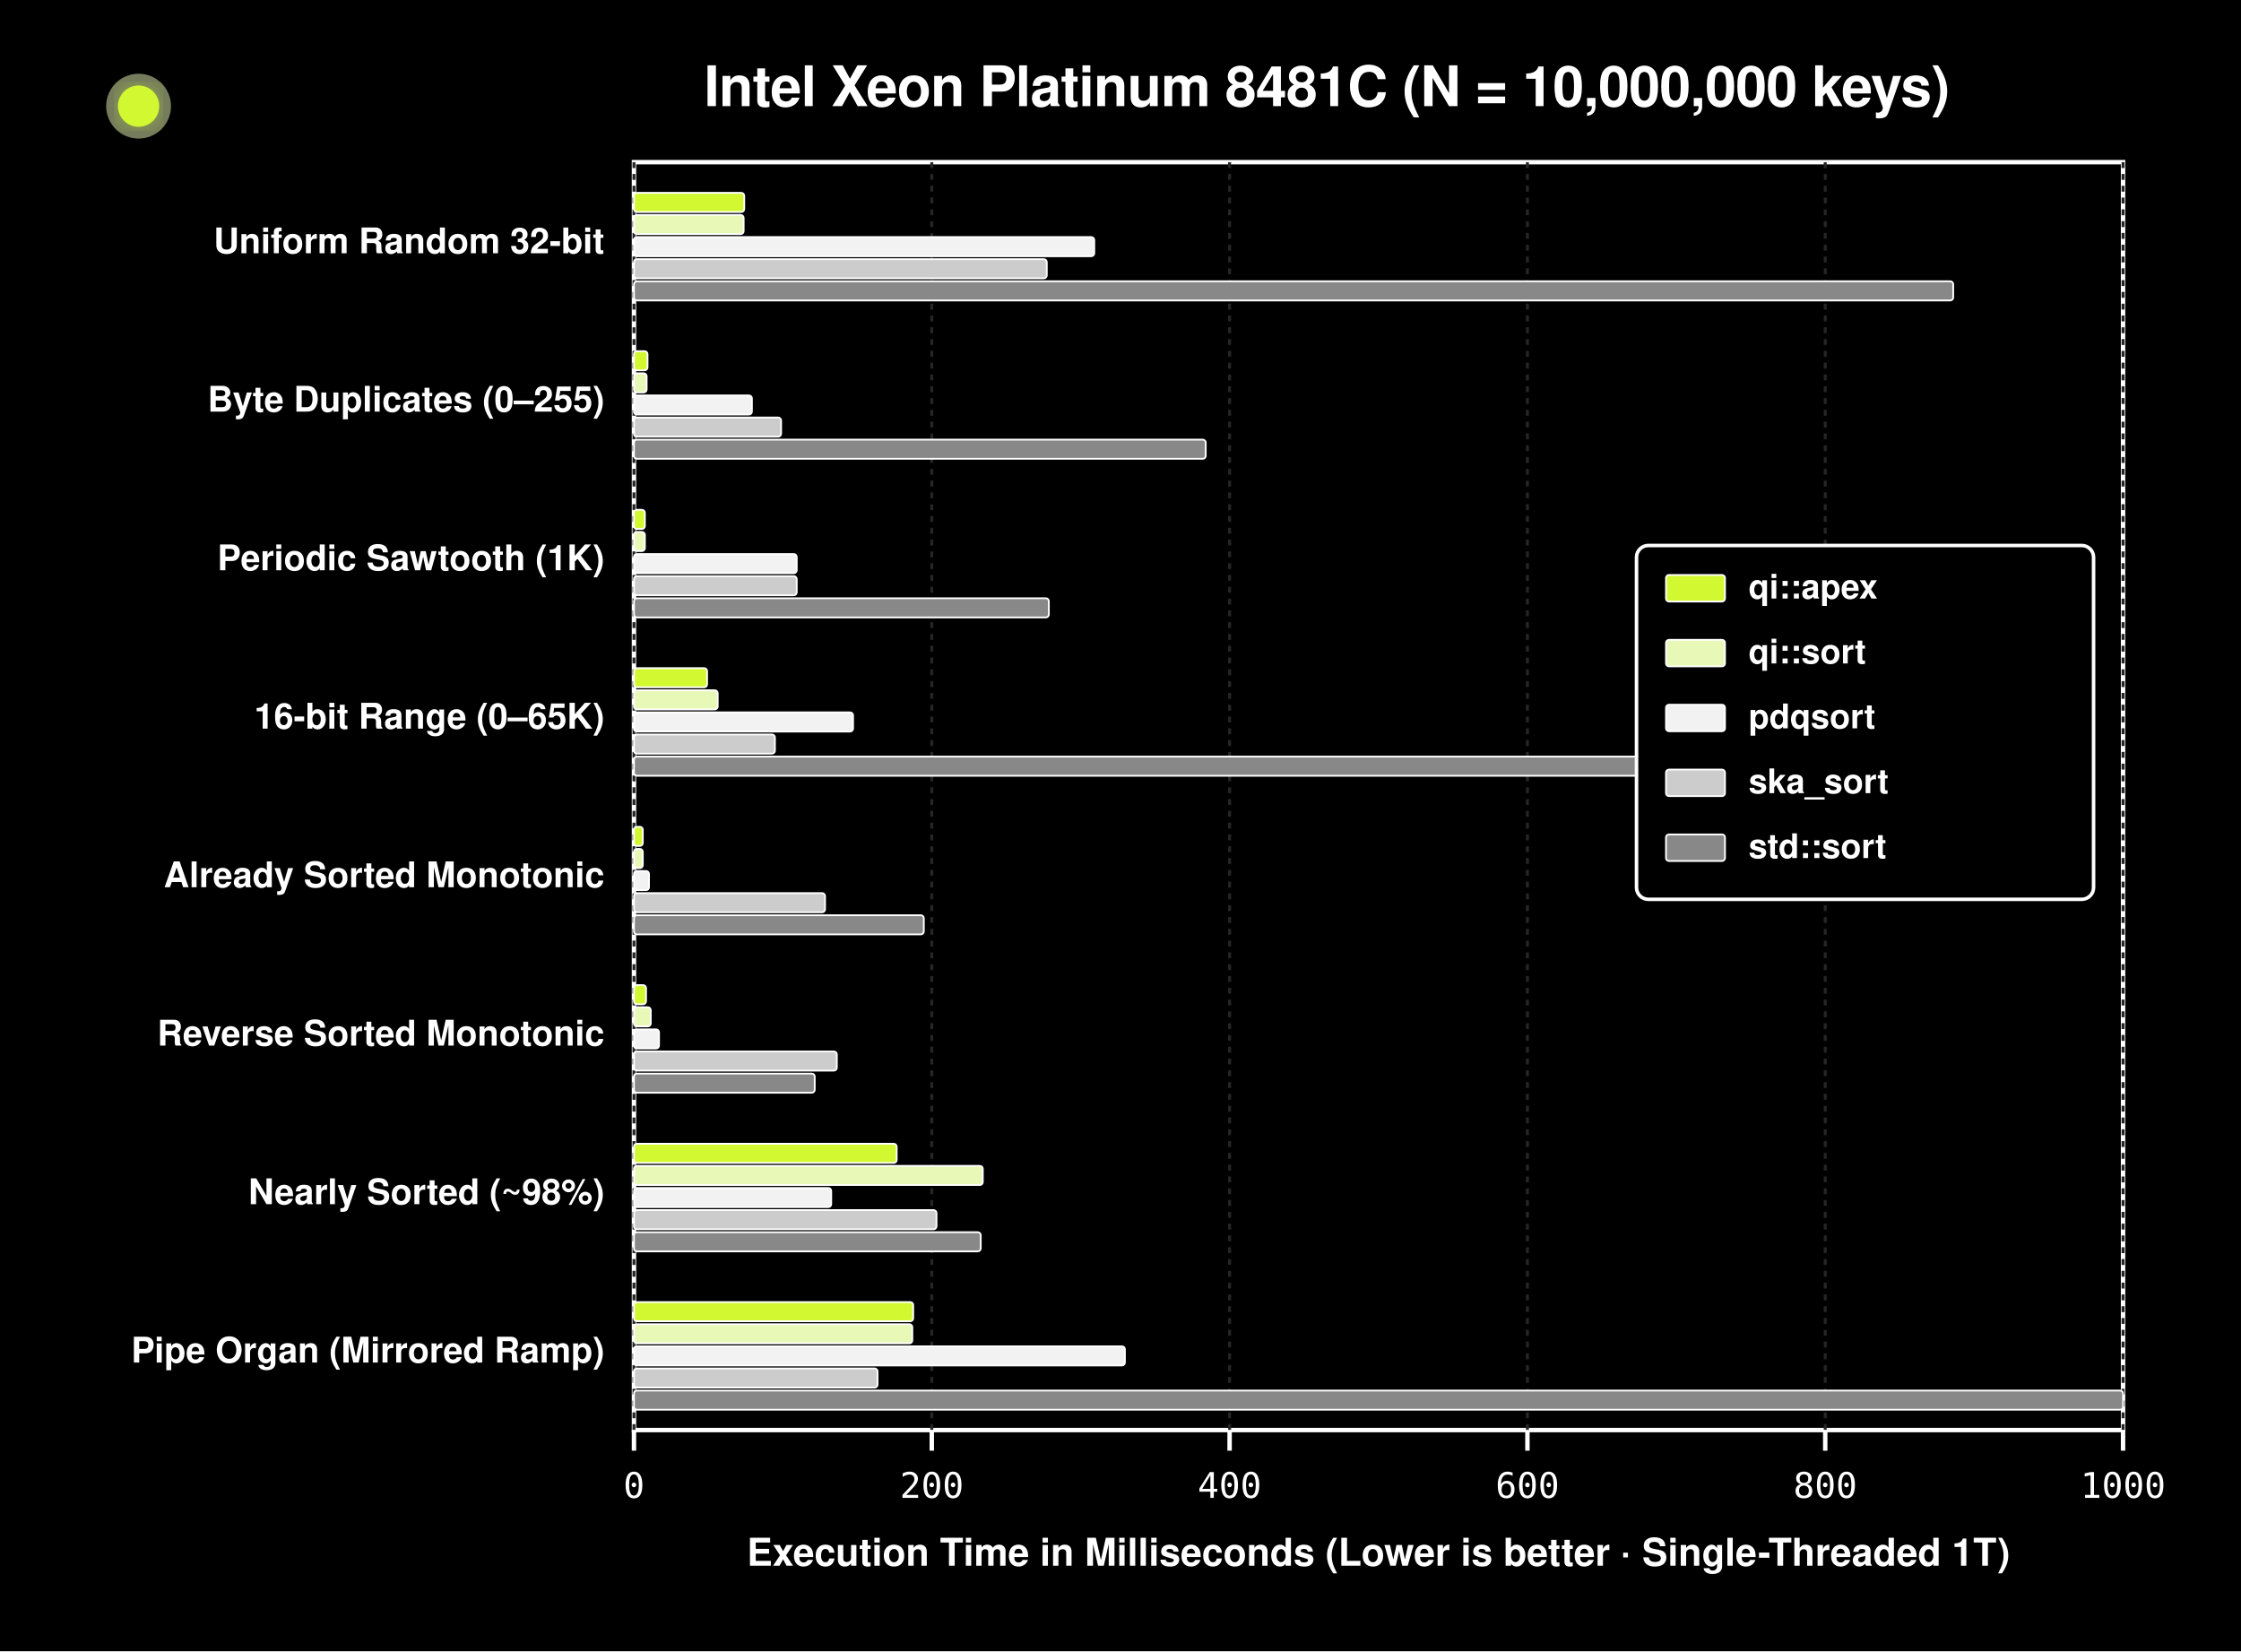
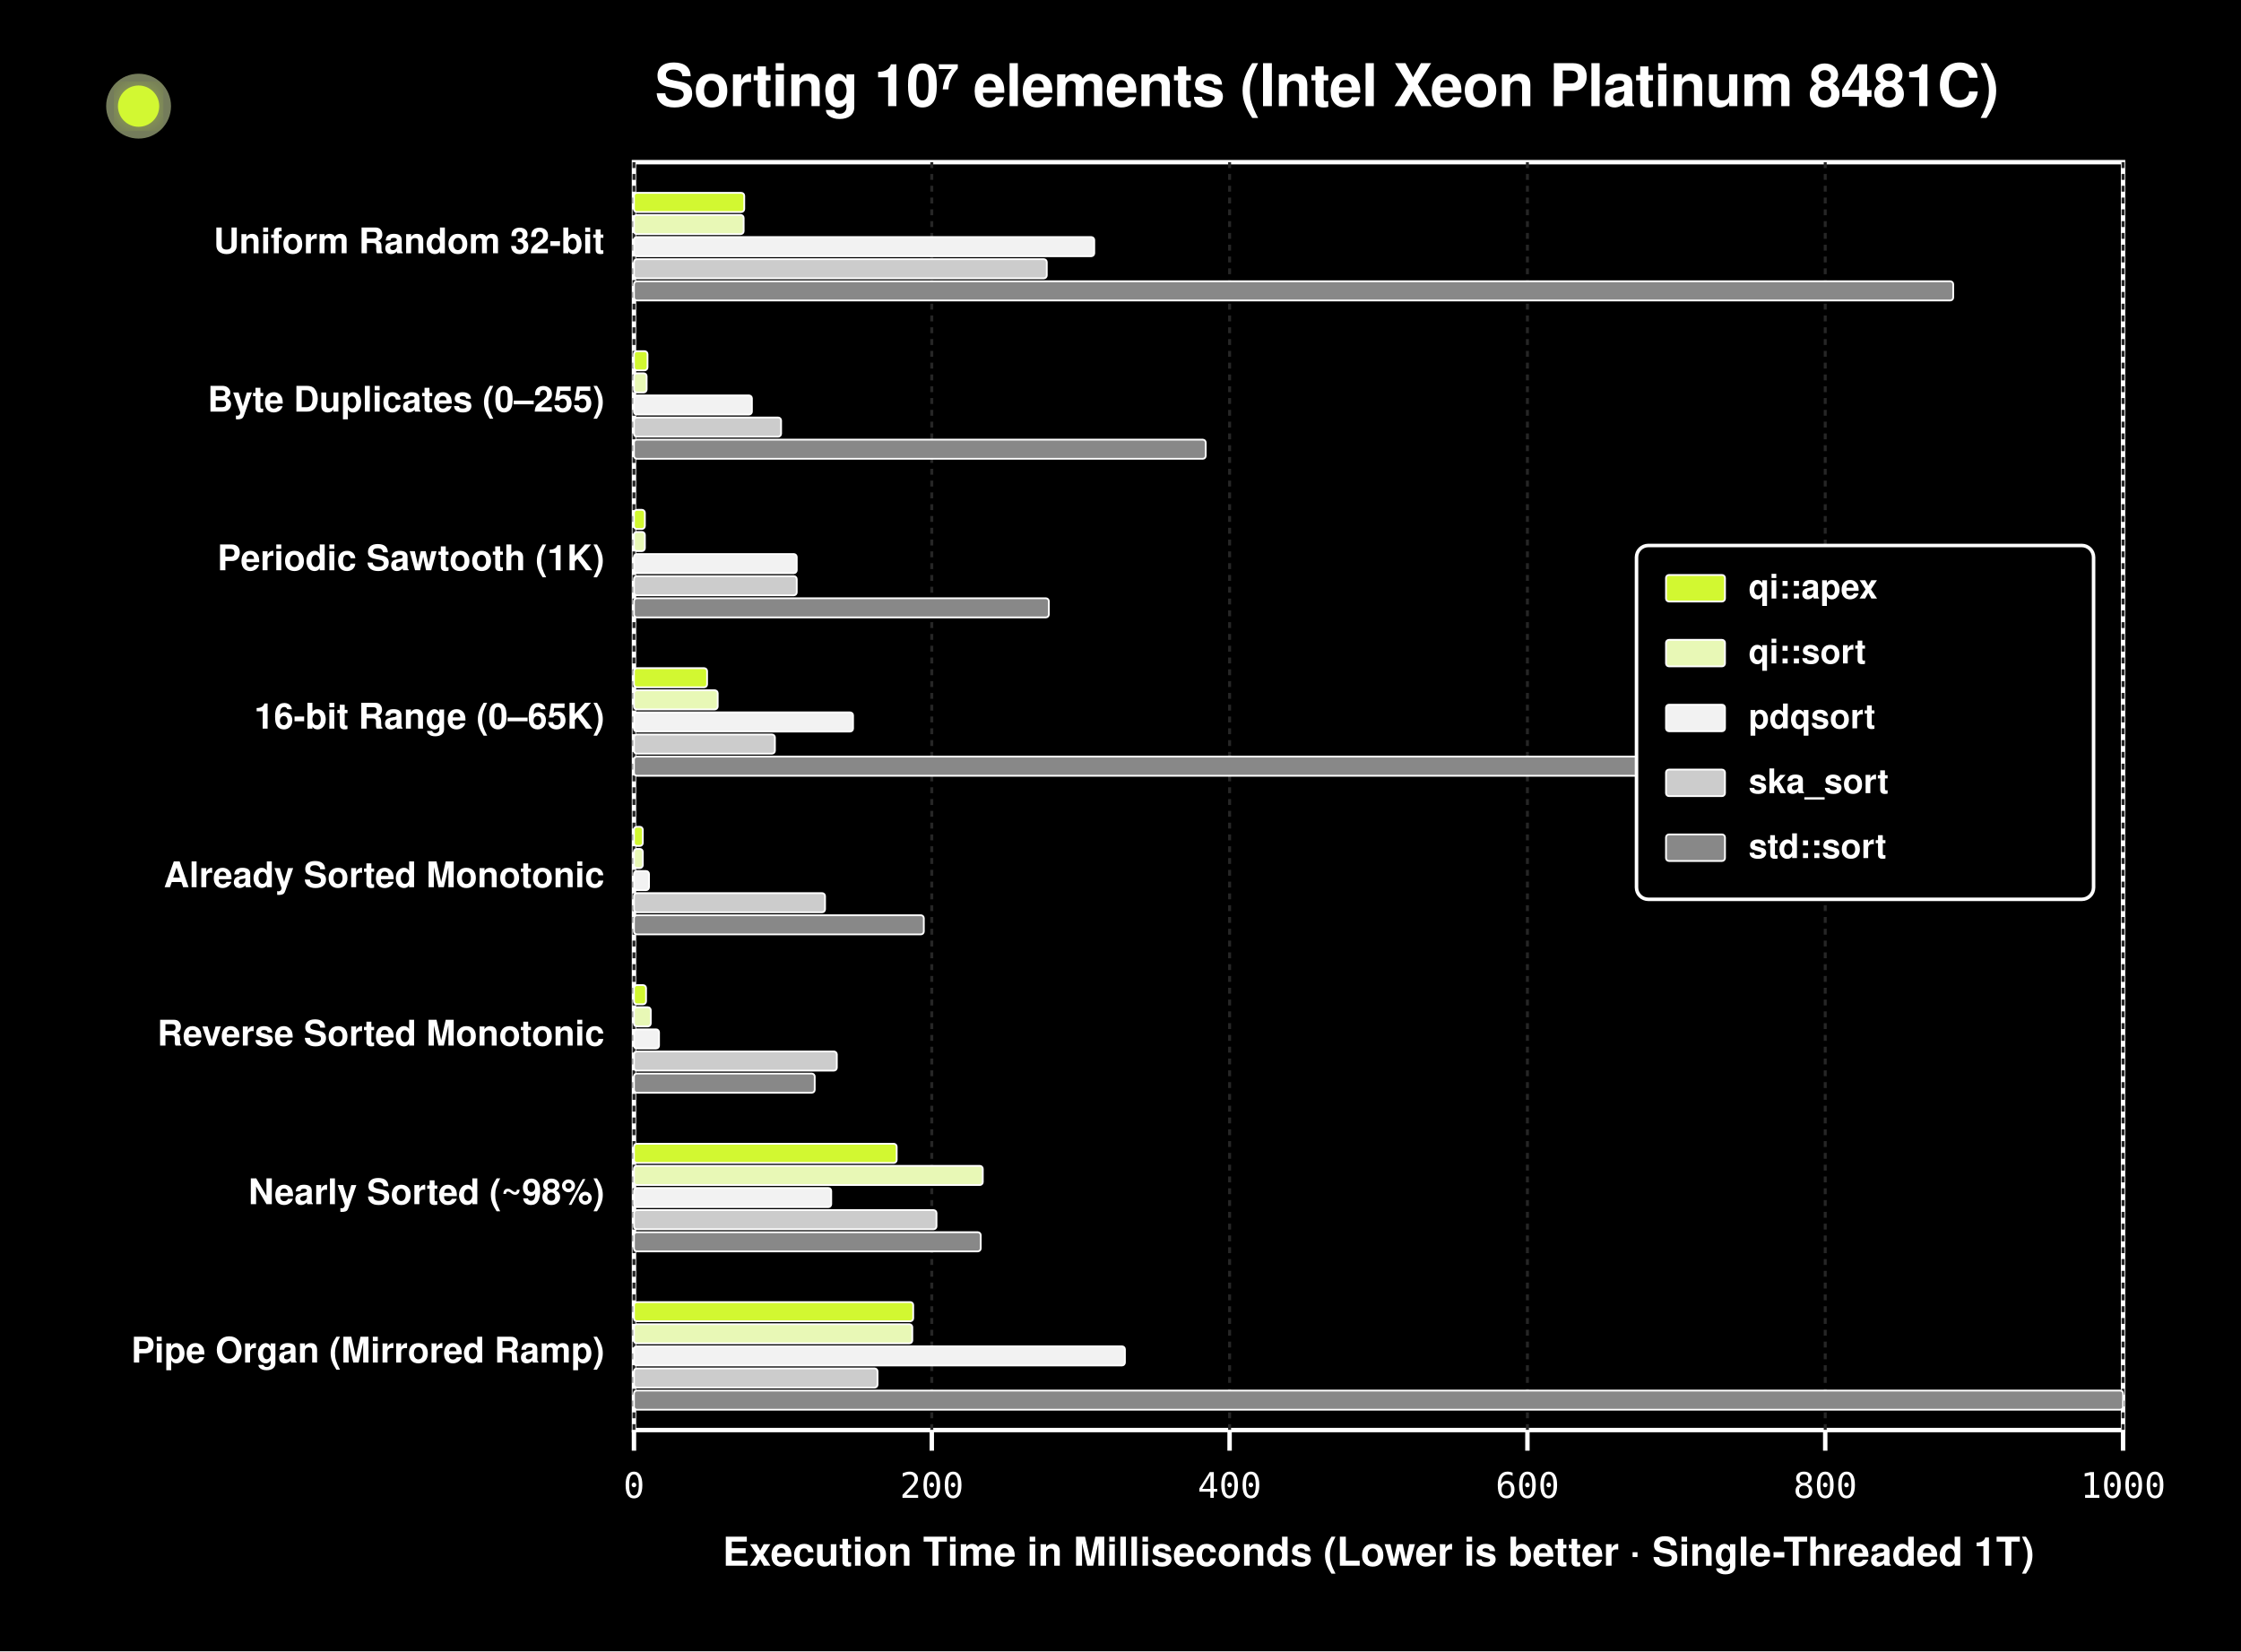
<svg xmlns="http://www.w3.org/2000/svg" viewBox="0 0 760 560" width="100%" height="100%">
  <defs>
    <filter id="neonGlow" x="-10%" y="-10%" width="120%" height="120%">
      <feDropShadow dx="0" dy="0" stdDeviation="3" flood-color="#D2F831" flood-opacity="0.4" />
    </filter>
    <style>
      .bg { fill: #000000; }
      .chart-box { fill: #000000; stroke: #FFFFFF; stroke-width: 1.5; }
-       .title { font-family: -apple-system, BlinkMacSystemFont, "Segoe UI", Helvetica, Arial, sans-serif; font-size: 19px; font-weight: 700; fill: #FFFFFF; text-anchor: middle; letter-spacing: -0.2px; }
-       .axis-title { font-family: -apple-system, BlinkMacSystemFont, "Segoe UI", Helvetica, Arial, sans-serif; font-size: 13px; fill: #FFFFFF; font-weight: 600; text-anchor: middle; }
+       .title { font-family: -apple-system, BlinkMacSystemFont, "Segoe UI", Helvetica, Arial, sans-serif; font-size: 20px; font-weight: 700; fill: #FFFFFF; text-anchor: middle; letter-spacing: -0.2px; }
+       .axis-title { font-family: -apple-system, BlinkMacSystemFont, "Segoe UI", Helvetica, Arial, sans-serif; font-size: 13.5px; fill: #FFFFFF; font-weight: 600; text-anchor: middle; }
      .y-label { font-family: -apple-system, BlinkMacSystemFont, "Segoe UI", Helvetica, Arial, sans-serif; font-size: 12px; fill: #FFFFFF; font-weight: 600; text-anchor: end; }
      .x-label { font-family: "SF Mono", Monaco, Menlo, Consolas, monospace; font-size: 12px; fill: #FFFFFF; text-anchor: middle; font-weight: 500; }
      .tick { stroke: #FFFFFF; stroke-width: 1.5; }
      .grid { stroke: #262626; stroke-dasharray: 2,2; stroke-width: 1; }
      .legend-box { fill: #000000; stroke: #FFFFFF; stroke-width: 1.2; }
      .legend-text { font-family: -apple-system, BlinkMacSystemFont, "Segoe UI", Helvetica, Arial, sans-serif; font-size: 11.5px; fill: #FFFFFF; font-weight: 600; }
      
-       /* Pure Neutral Monochromatic Greys + Electric Lime */
      .bar-apex { fill: #D2F831; stroke: #FFFFFF; stroke-width: 0.6; }
      .bar-qisort { fill: #E8F8B6; stroke: #FFFFFF; stroke-width: 0.6; }
      .bar-pdq { fill: #F2F2F2; stroke: #FFFFFF; stroke-width: 0.6; }
      .bar-ska { fill: #CCCCCC; stroke: #FFFFFF; stroke-width: 0.6; }
      .bar-std { fill: #888888; stroke: #FFFFFF; stroke-width: 0.6; }
    </style>
  </defs>
  <rect width="760" height="560" class="bg" />
  <g transform="translate(35, 24)">
    <circle cx="12" cy="12" r="11" fill="#E8F8B6" opacity="0.5" />
    <circle cx="12" cy="12" r="7" fill="#D2F831" filter="url(#neonGlow)" />
  </g>
-   <text x="450" y="36" class="title">Intel Xeon Platinum 8481C (N = 10,000,000 keys)</text>
+   <text x="450" y="36" class="title">Sorting 10⁷ elements (Intel Xeon Platinum 8481C)</text>
  <rect x="215" y="55" width="505" height="430" class="chart-box" />
  <line x1="215.0" y1="55" x2="215.0" y2="485" class="grid" />
  <line x1="215.0" y1="485" x2="215.0" y2="492" class="tick" />
  <text x="215.0" y="508" class="x-label">0</text>
  <line x1="316.0" y1="55" x2="316.0" y2="485" class="grid" />
  <line x1="316.0" y1="485" x2="316.0" y2="492" class="tick" />
  <text x="316.0" y="508" class="x-label">200</text>
  <line x1="417.0" y1="55" x2="417.0" y2="485" class="grid" />
  <line x1="417.0" y1="485" x2="417.0" y2="492" class="tick" />
  <text x="417.0" y="508" class="x-label">400</text>
  <line x1="518.0" y1="55" x2="518.0" y2="485" class="grid" />
  <line x1="518.0" y1="485" x2="518.0" y2="492" class="tick" />
  <text x="518.0" y="508" class="x-label">600</text>
  <line x1="619.0" y1="55" x2="619.0" y2="485" class="grid" />
  <line x1="619.0" y1="485" x2="619.0" y2="492" class="tick" />
  <text x="619.0" y="508" class="x-label">800</text>
  <line x1="720.0" y1="55" x2="720.0" y2="485" class="grid" />
  <line x1="720.0" y1="485" x2="720.0" y2="492" class="tick" />
  <text x="720.0" y="508" class="x-label">1000</text>
  <text x="467.5" y="531" class="axis-title">Execution Time in Milliseconds (Lower is better · Single-Threaded 1T)</text>
  <text x="205" y="85.9" class="y-label">Uniform Random 32-bit</text>
  <rect x="215" y="65.4" width="37.4" height="6.5" rx="1" class="bar-apex" />
  <rect x="215" y="72.9" width="37.2" height="6.5" rx="1" class="bar-qisort" />
  <rect x="215" y="80.4" width="156.1" height="6.5" rx="1" class="bar-pdq" />
  <rect x="215" y="87.9" width="140.0" height="6.5" rx="1" class="bar-ska" />
  <rect x="215" y="95.4" width="447.4" height="6.5" rx="1" class="bar-std" />
  <text x="205" y="139.6" class="y-label">Byte Duplicates (0–255)</text>
  <rect x="215" y="119.1" width="4.6" height="6.5" rx="1" class="bar-apex" />
  <rect x="215" y="126.6" width="4.3" height="6.5" rx="1" class="bar-qisort" />
  <rect x="215" y="134.1" width="40.0" height="6.5" rx="1" class="bar-pdq" />
  <rect x="215" y="141.6" width="49.9" height="6.5" rx="1" class="bar-ska" />
  <rect x="215" y="149.1" width="193.9" height="6.5" rx="1" class="bar-std" />
  <text x="205" y="193.4" class="y-label">Periodic Sawtooth (1K)</text>
  <rect x="215" y="172.9" width="3.7" height="6.5" rx="1" class="bar-apex" />
  <rect x="215" y="180.4" width="3.7" height="6.5" rx="1" class="bar-qisort" />
  <rect x="215" y="187.9" width="55.2" height="6.5" rx="1" class="bar-pdq" />
  <rect x="215" y="195.4" width="55.2" height="6.5" rx="1" class="bar-ska" />
  <rect x="215" y="202.9" width="140.7" height="6.5" rx="1" class="bar-std" />
  <text x="205" y="247.1" class="y-label">16-bit Range (0–65K)</text>
  <rect x="215" y="226.6" width="24.8" height="6.5" rx="1" class="bar-apex" />
  <rect x="215" y="234.1" width="28.4" height="6.5" rx="1" class="bar-qisort" />
  <rect x="215" y="241.6" width="74.3" height="6.5" rx="1" class="bar-pdq" />
  <rect x="215" y="249.1" width="47.8" height="6.5" rx="1" class="bar-ska" />
  <rect x="215" y="256.6" width="347.9" height="6.5" rx="1" class="bar-std" />
  <text x="205" y="300.9" class="y-label">Already Sorted Monotonic</text>
  <rect x="215" y="280.4" width="3.0" height="6.5" rx="1" class="bar-apex" />
  <rect x="215" y="287.9" width="3.0" height="6.5" rx="1" class="bar-qisort" />
  <rect x="215" y="295.4" width="5.1" height="6.5" rx="1" class="bar-pdq" />
  <rect x="215" y="302.9" width="64.8" height="6.5" rx="1" class="bar-ska" />
  <rect x="215" y="310.4" width="98.3" height="6.5" rx="1" class="bar-std" />
  <text x="205" y="354.6" class="y-label">Reverse Sorted Monotonic</text>
  <rect x="215" y="334.1" width="4.1" height="6.5" rx="1" class="bar-apex" />
  <rect x="215" y="341.6" width="5.7" height="6.5" rx="1" class="bar-qisort" />
  <rect x="215" y="349.1" width="8.5" height="6.5" rx="1" class="bar-pdq" />
  <rect x="215" y="356.6" width="68.8" height="6.5" rx="1" class="bar-ska" />
  <rect x="215" y="364.1" width="61.3" height="6.5" rx="1" class="bar-std" />
  <text x="205" y="408.4" class="y-label">Nearly Sorted (~98%)</text>
  <rect x="215" y="387.9" width="89.1" height="6.5" rx="1" class="bar-apex" />
  <rect x="215" y="395.4" width="118.3" height="6.5" rx="1" class="bar-qisort" />
  <rect x="215" y="402.9" width="66.9" height="6.5" rx="1" class="bar-pdq" />
  <rect x="215" y="410.4" width="102.6" height="6.5" rx="1" class="bar-ska" />
  <rect x="215" y="417.9" width="117.6" height="6.5" rx="1" class="bar-std" />
  <text x="205" y="462.1" class="y-label">Pipe Organ (Mirrored Ramp)</text>
  <rect x="215" y="441.6" width="94.7" height="6.5" rx="1" class="bar-apex" />
  <rect x="215" y="449.1" width="94.4" height="6.5" rx="1" class="bar-qisort" />
  <rect x="215" y="456.6" width="166.5" height="6.5" rx="1" class="bar-pdq" />
  <rect x="215" y="464.1" width="82.6" height="6.5" rx="1" class="bar-ska" />
  <rect x="215" y="471.6" width="505.0" height="6.5" rx="1" class="bar-std" />
  <g transform="translate(555, 185)">
    <rect width="155" height="120" rx="4" class="legend-box" />
    <rect x="10" y="10" width="20" height="9" rx="1" class="bar-apex" />
    <text x="38" y="18" class="legend-text">qi::apex</text>
    <rect x="10" y="32" width="20" height="9" rx="1" class="bar-qisort" />
    <text x="38" y="40" class="legend-text">qi::sort</text>
    <rect x="10" y="54" width="20" height="9" rx="1" class="bar-pdq" />
    <text x="38" y="62" class="legend-text">pdqsort</text>
    <rect x="10" y="76" width="20" height="9" rx="1" class="bar-ska" />
    <text x="38" y="84" class="legend-text">ska_sort</text>
    <rect x="10" y="98" width="20" height="9" rx="1" class="bar-std" />
    <text x="38" y="106" class="legend-text">std::sort</text>
  </g>
</svg>
